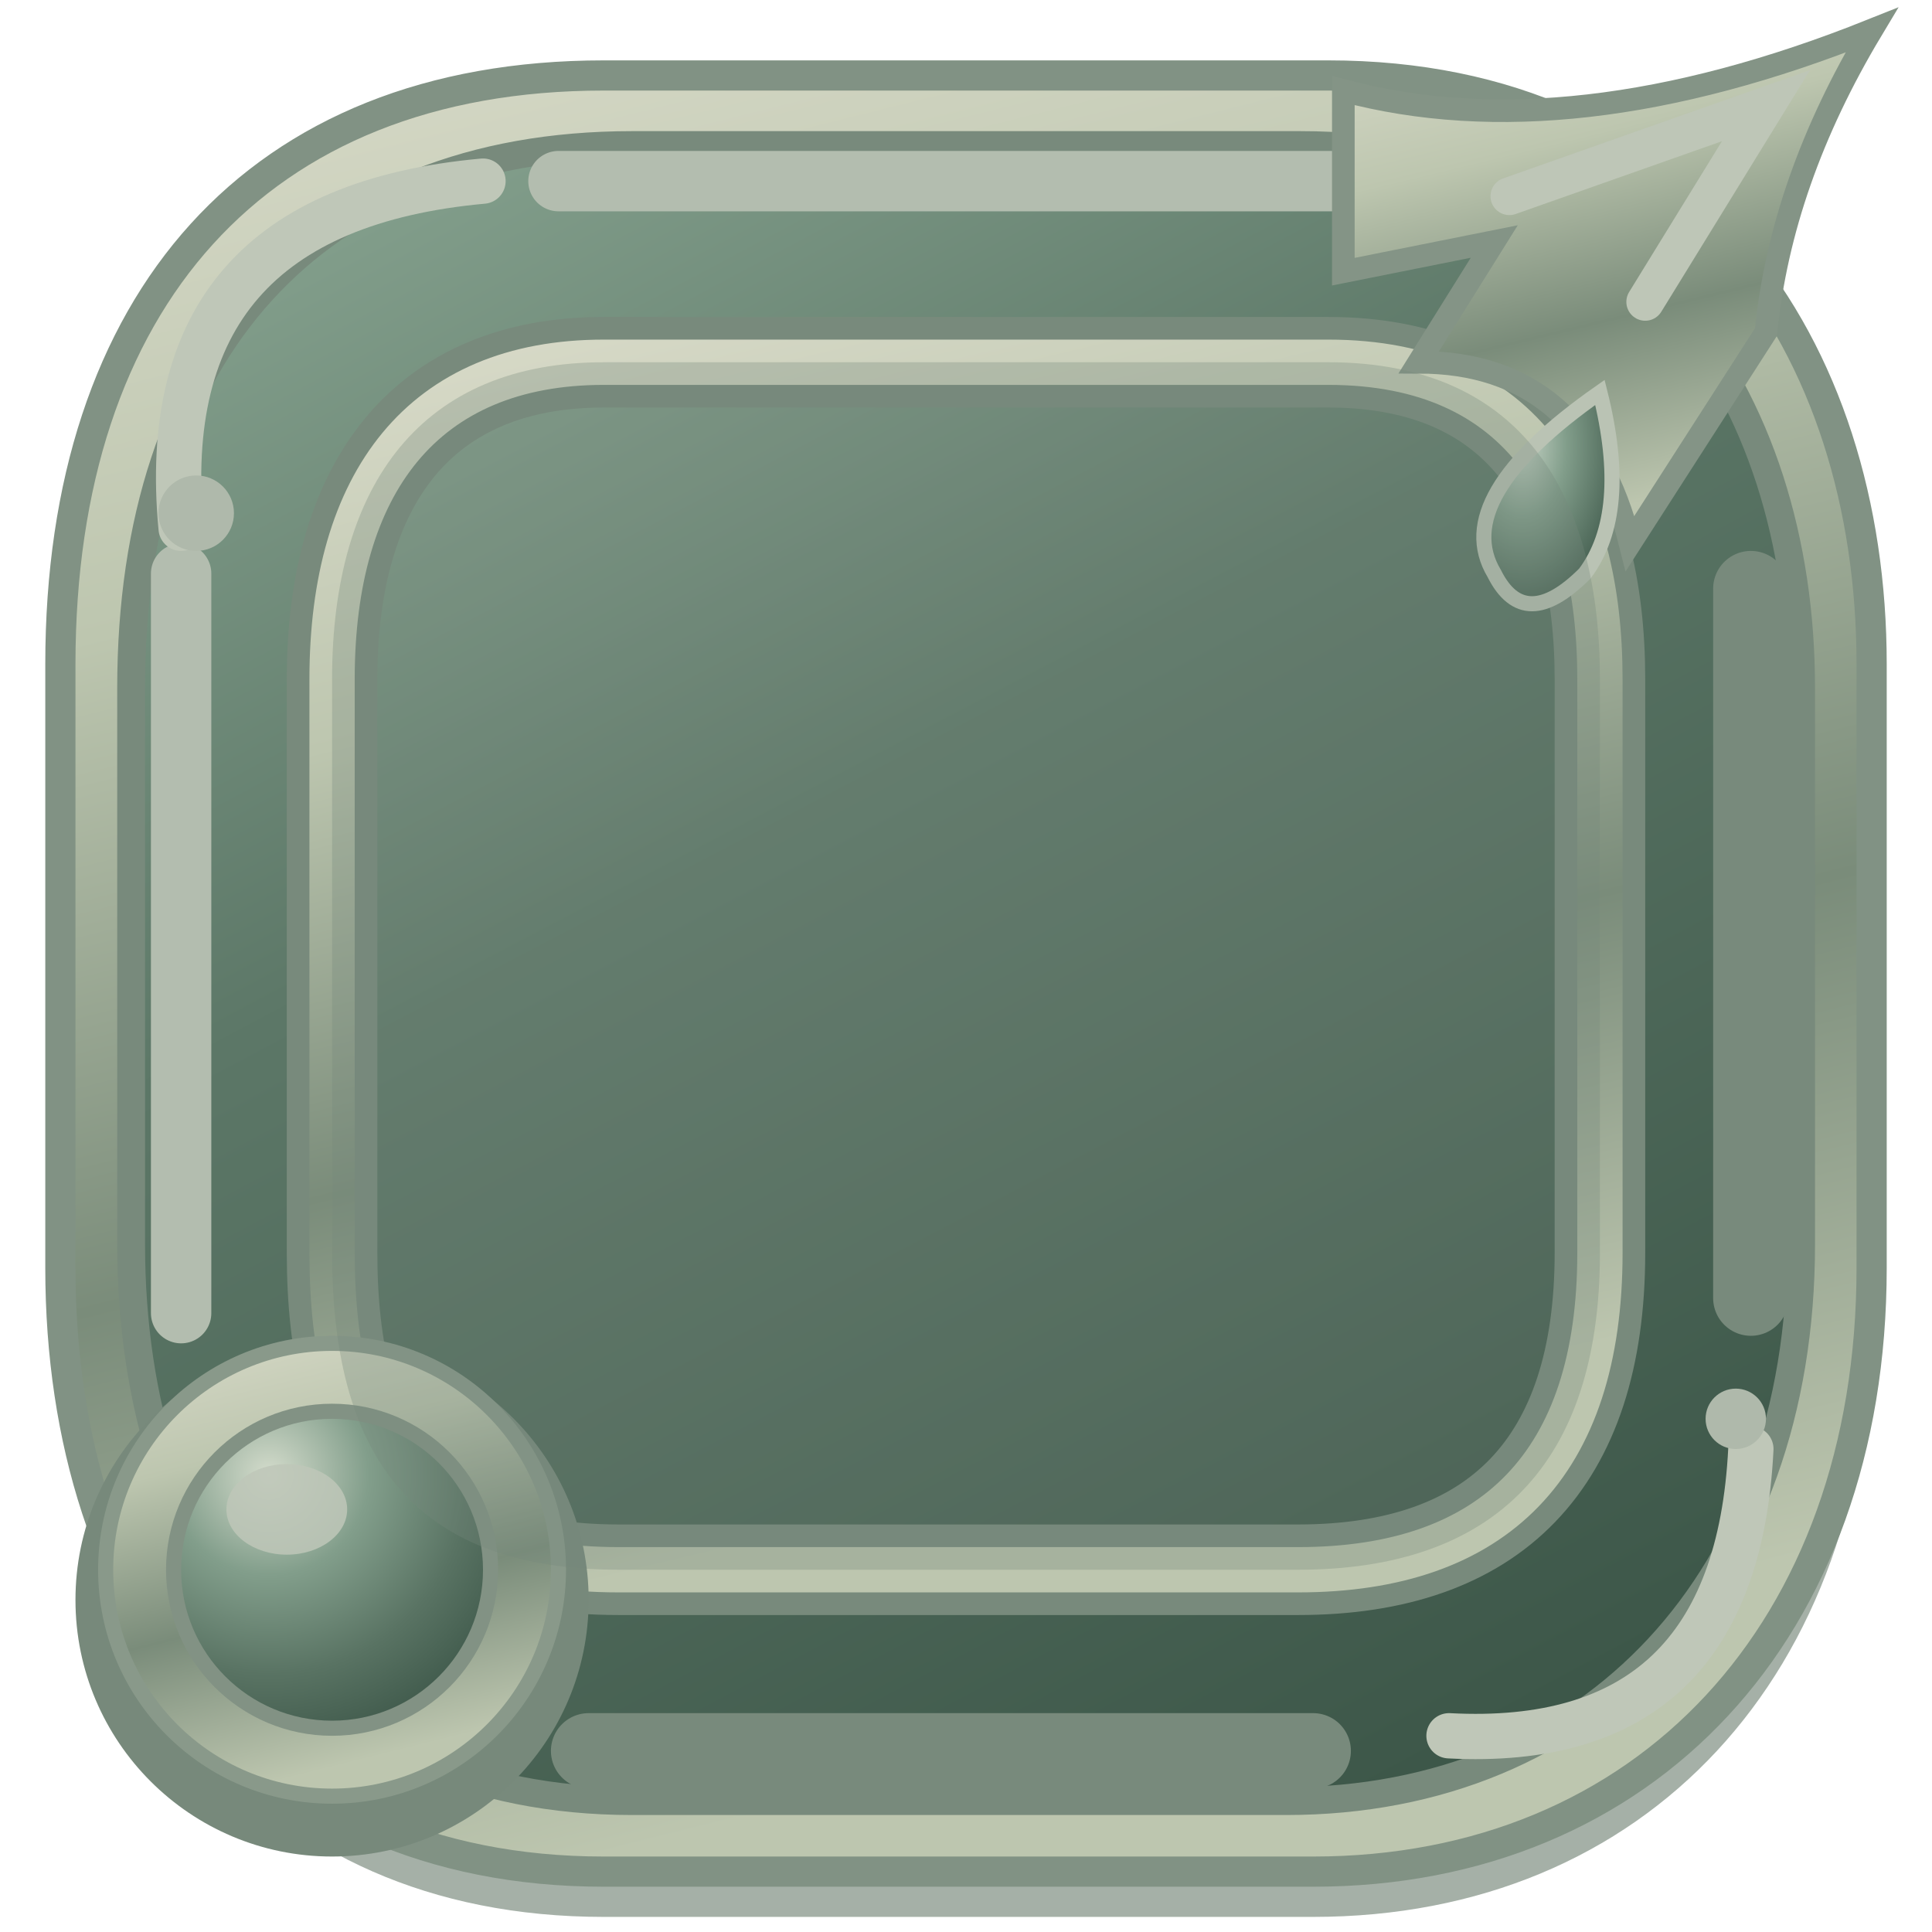
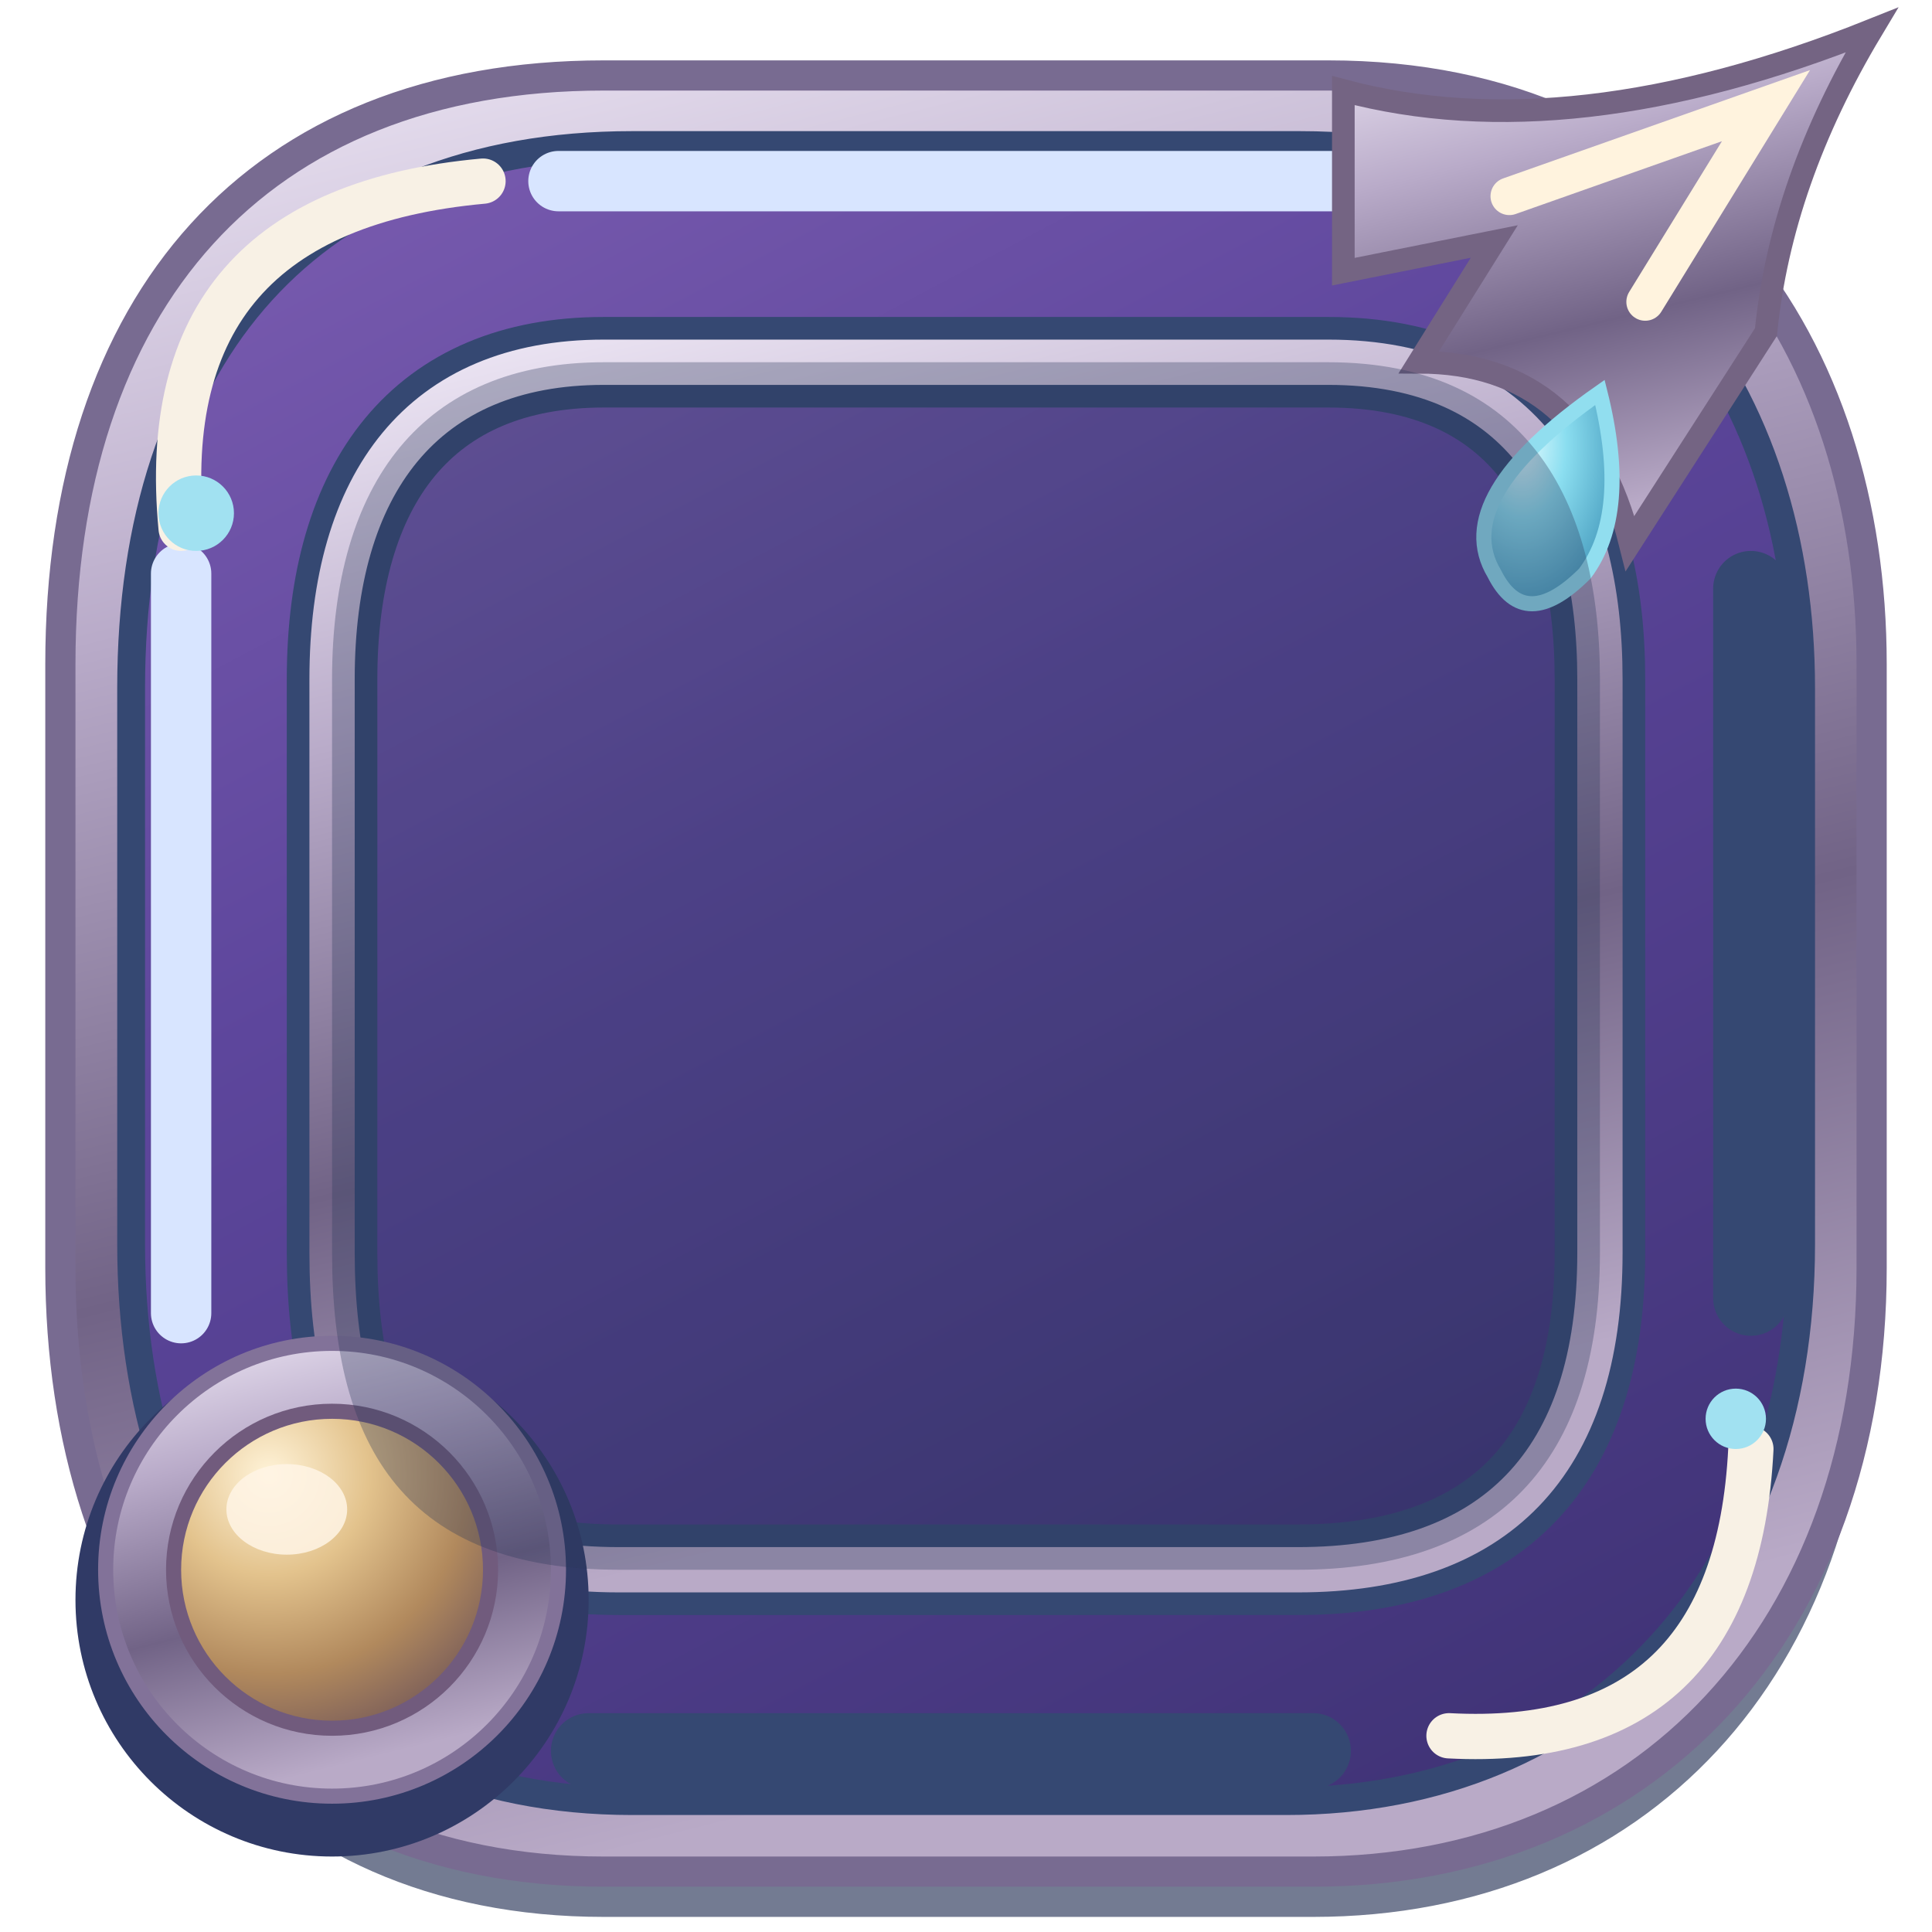
<svg xmlns="http://www.w3.org/2000/svg" width="128" height="128" viewBox="0 0 128 128">
  <defs>
    <linearGradient id="bronze" x1="0" y1="0" x2=".25" y2="1">
-       <stop stop-color="#d8dac8" />
-       <stop offset=".3" stop-color="#bdc6af" />
-       <stop offset=".65" stop-color="#7a8c7a" />
-       <stop offset="1" stop-color="#bdc6af" />
+       <stop stop-color="#eee7f5" />
+       <stop offset=".3" stop-color="#b9abc9" />
+       <stop offset=".65" stop-color="#716386" />
+       <stop offset="1" stop-color="#b9aac7" />
    </linearGradient>
    <linearGradient id="email" x1=".2" y1="0" x2=".75" y2="1">
-       <stop stop-color="#829e8b" />
-       <stop offset=".36" stop-color="#5c7767" />
-       <stop offset="1" stop-color="#3d5749" />
+       <stop stop-color="#7659ad" />
+       <stop offset=".36" stop-color="#5d469c" />
+       <stop offset="1" stop-color="#413478" />
    </linearGradient>
    <linearGradient id="profond" x2=".4" y2="1">
-       <stop stop-color="#3a5145" />
-       <stop offset="1" stop-color="#2c3d33" />
+       <stop stop-color="#374a77" />
+       <stop offset="1" stop-color="#253459" />
    </linearGradient>
    <linearGradient id="ivoire" x2=".4" y2="1">
-       <stop stop-color="#e7e7da" />
-       <stop offset="1" stop-color="#cfd3c2" />
+       <stop stop-color="#faf8ff" />
+       <stop offset="1" stop-color="#e3e5f6" />
    </linearGradient>
    <linearGradient id="violet" x2=".5" y2="1">
-       <stop stop-color="#bdc6b7" />
-       <stop offset=".4" stop-color="#a9b4a5" />
-       <stop offset="1" stop-color="#909f90" />
+       <stop stop-color="#d8c9f6" />
+       <stop offset=".4" stop-color="#9b7bcf" />
+       <stop offset="1" stop-color="#625297" />
    </linearGradient>
    <linearGradient id="argent" x2=".5" y2="1">
-       <stop stop-color="#c1c9ba" />
-       <stop offset=".4" stop-color="#afb9ab" />
-       <stop offset="1" stop-color="#93a293" />
+       <stop stop-color="#e5edff" />
+       <stop offset=".4" stop-color="#adbee1" />
+       <stop offset="1" stop-color="#6c82ae" />
    </linearGradient>
    <radialGradient id="ambre" cx=".3" cy=".2" r=".9">
-       <stop stop-color="#d4dccc" />
-       <stop offset=".35" stop-color="#829e8b" />
-       <stop offset=".7" stop-color="#597363" />
-       <stop offset="1" stop-color="#3d5749" />
+       <stop stop-color="#fff3d8" />
+       <stop offset=".35" stop-color="#e3c38d" />
+       <stop offset=".7" stop-color="#b1895d" />
+       <stop offset="1" stop-color="#765a59" />
    </radialGradient>
    <radialGradient id="verre" cx=".3" cy=".25" r=".85">
-       <stop stop-color="#c4d2c4" />
-       <stop offset=".4" stop-color="#829e8b" />
-       <stop offset="1" stop-color="#3d5749" />
+       <stop stop-color="#e2fbff" />
+       <stop offset=".4" stop-color="#8bdef0" />
+       <stop offset="1" stop-color="#4398bb" />
    </radialGradient>
  </defs>
-   <path d="M40 5H88C112 5 124 23 124 44V84C124 108 109 124 87 124H40C17 124 4 107 4 84V44C4 20 17 5 40 5Z" transform="translate(0 3)" fill="#748678" opacity=".65" />
-   <path d="M40 5H88C112 5 124 23 124 44V84C124 108 109 124 87 124H40C17 124 4 107 4 84V44C4 20 17 5 40 5Z" fill="url(#bronze)" stroke="#819284" stroke-width="2" />
-   <path d="M40 5H88C112 5 124 23 124 44V84C124 108 109 124 87 124H40C17 124 4 107 4 84V44C4 20 17 5 40 5Z" transform="translate(5 5) scale(.922)" fill="url(#email)" stroke="#788a7c" stroke-width="2" />
-   <path d="M37 12H89M12 38V87" fill="none" stroke="#b3bdaf" stroke-width="4" stroke-linecap="round" />
-   <path d="M39 116H87M116 39V86" fill="none" stroke="#788a7c" stroke-width="5" stroke-linecap="round" />
-   <path d="M40 24H88C101 24 106 33 106 45V83C106 97 99 104 86 104H41C27 104 22 96 22 83V45C22 32 28 24 40 24Z" fill="url(#email)" stroke="#788a7c" stroke-width="6" />
+   <path d="M40 5H88C112 5 124 23 124 44V84C124 108 109 124 87 124H40C17 124 4 107 4 84V44C4 20 17 5 40 5Z" transform="translate(0 3)" fill="#283457" opacity=".65" />
+   <path d="M40 5H88C112 5 124 23 124 44V84C124 108 109 124 87 124H40C17 124 4 107 4 84V44C4 20 17 5 40 5Z" fill="url(#bronze)" stroke="#786b91" stroke-width="2" />
+   <path d="M40 5H88C112 5 124 23 124 44V84C124 108 109 124 87 124H40C17 124 4 107 4 84V44C4 20 17 5 40 5Z" transform="translate(5 5) scale(.922)" fill="url(#email)" stroke="#354872" stroke-width="2" />
+   <path d="M37 12H89M12 38V87" fill="none" stroke="#d8e5ff" stroke-width="4" stroke-linecap="round" />
+   <path d="M39 116H87M116 39V86" fill="none" stroke="#354872" stroke-width="5" stroke-linecap="round" />
+   <path d="M40 24H88C101 24 106 33 106 45V83C106 97 99 104 86 104H41C27 104 22 96 22 83V45C22 32 28 24 40 24Z" fill="url(#email)" stroke="#354872" stroke-width="6" />
  <path d="M40 24H88C101 24 106 33 106 45V83C106 97 99 104 86 104H41C27 104 22 96 22 83V45C22 32 28 24 40 24Z" fill="none" stroke="url(#bronze)" stroke-width="3" />
-   <path d="M12 35Q10 14 32 12M96 115Q115 116 116 96" fill="none" stroke="#bfc7b8" stroke-width="3" stroke-linecap="round" />
-   <path d="M89 6Q104 10 124 2Q118 12 117 22L108 36Q105 24 94 24L99 16L89 18Z" fill="url(#bronze)" stroke="#849486" stroke-width="1.5" />
-   <path d="M100 13L117 7L109 20" fill="none" stroke="#bec6b7" stroke-width="2.5" stroke-linecap="round" />
-   <path d="M106 26Q96 33 99 38Q101 42 105 38Q108 34 106 26Z" fill="url(#verre)" stroke="#bac3b4" stroke-width="1" />
-   <circle cx="22" cy="106" r="17" fill="#77897b" />
-   <circle cx="22" cy="104" r="15" fill="url(#bronze)" stroke="#89998a" stroke-width="1" />
-   <circle cx="22" cy="104" r="10.5" fill="url(#ambre)" stroke="#829284" stroke-width="1" />
-   <ellipse cx="19" cy="100" rx="4" ry="3" fill="#bec7b8" opacity=".85" />
-   <circle cx="13" cy="34" r="2.5" fill="#afb9ab" />
-   <circle cx="115" cy="94" r="2" fill="#afb9ab" />
-   <path d="M40 24H88C101 24 106 33 106 45V83C106 97 99 104 86 104H41C27 104 22 96 22 83V45C22 32 28 24 40 24Z" fill="#76887a" opacity=".32" />
+   <path d="M12 35Q10 14 32 12M96 115Q115 116 116 96" fill="none" stroke="#f8f1e5" stroke-width="3" stroke-linecap="round" />
+   <path d="M89 6Q104 10 124 2Q118 12 117 22L108 36Q105 24 94 24L99 16L89 18Z" fill="url(#bronze)" stroke="#746483" stroke-width="1.5" />
+   <path d="M100 13L117 7L109 20" fill="none" stroke="#fff3de" stroke-width="2.5" stroke-linecap="round" />
+   <path d="M106 26Q96 33 99 38Q101 42 105 38Q108 34 106 26Z" fill="url(#verre)" stroke="#91deef" stroke-width="1" />
+   <circle cx="22" cy="106" r="17" fill="#303a66" />
+   <circle cx="22" cy="104" r="15" fill="url(#bronze)" stroke="#827299" stroke-width="1" />
+   <circle cx="22" cy="104" r="10.5" fill="url(#ambre)" stroke="#715b7d" stroke-width="1" />
+   <ellipse cx="19" cy="100" rx="4" ry="3" fill="#fff5e5" opacity=".85" />
+   <circle cx="13" cy="34" r="2.5" fill="#a1e1f1" />
+   <circle cx="115" cy="94" r="2" fill="#a1e1f1" />
+   <path d="M40 24H88C101 24 106 33 106 45V83C106 97 99 104 86 104H41C27 104 22 96 22 83V45C22 32 28 24 40 24Z" fill="#283457" opacity=".32" />
</svg>
